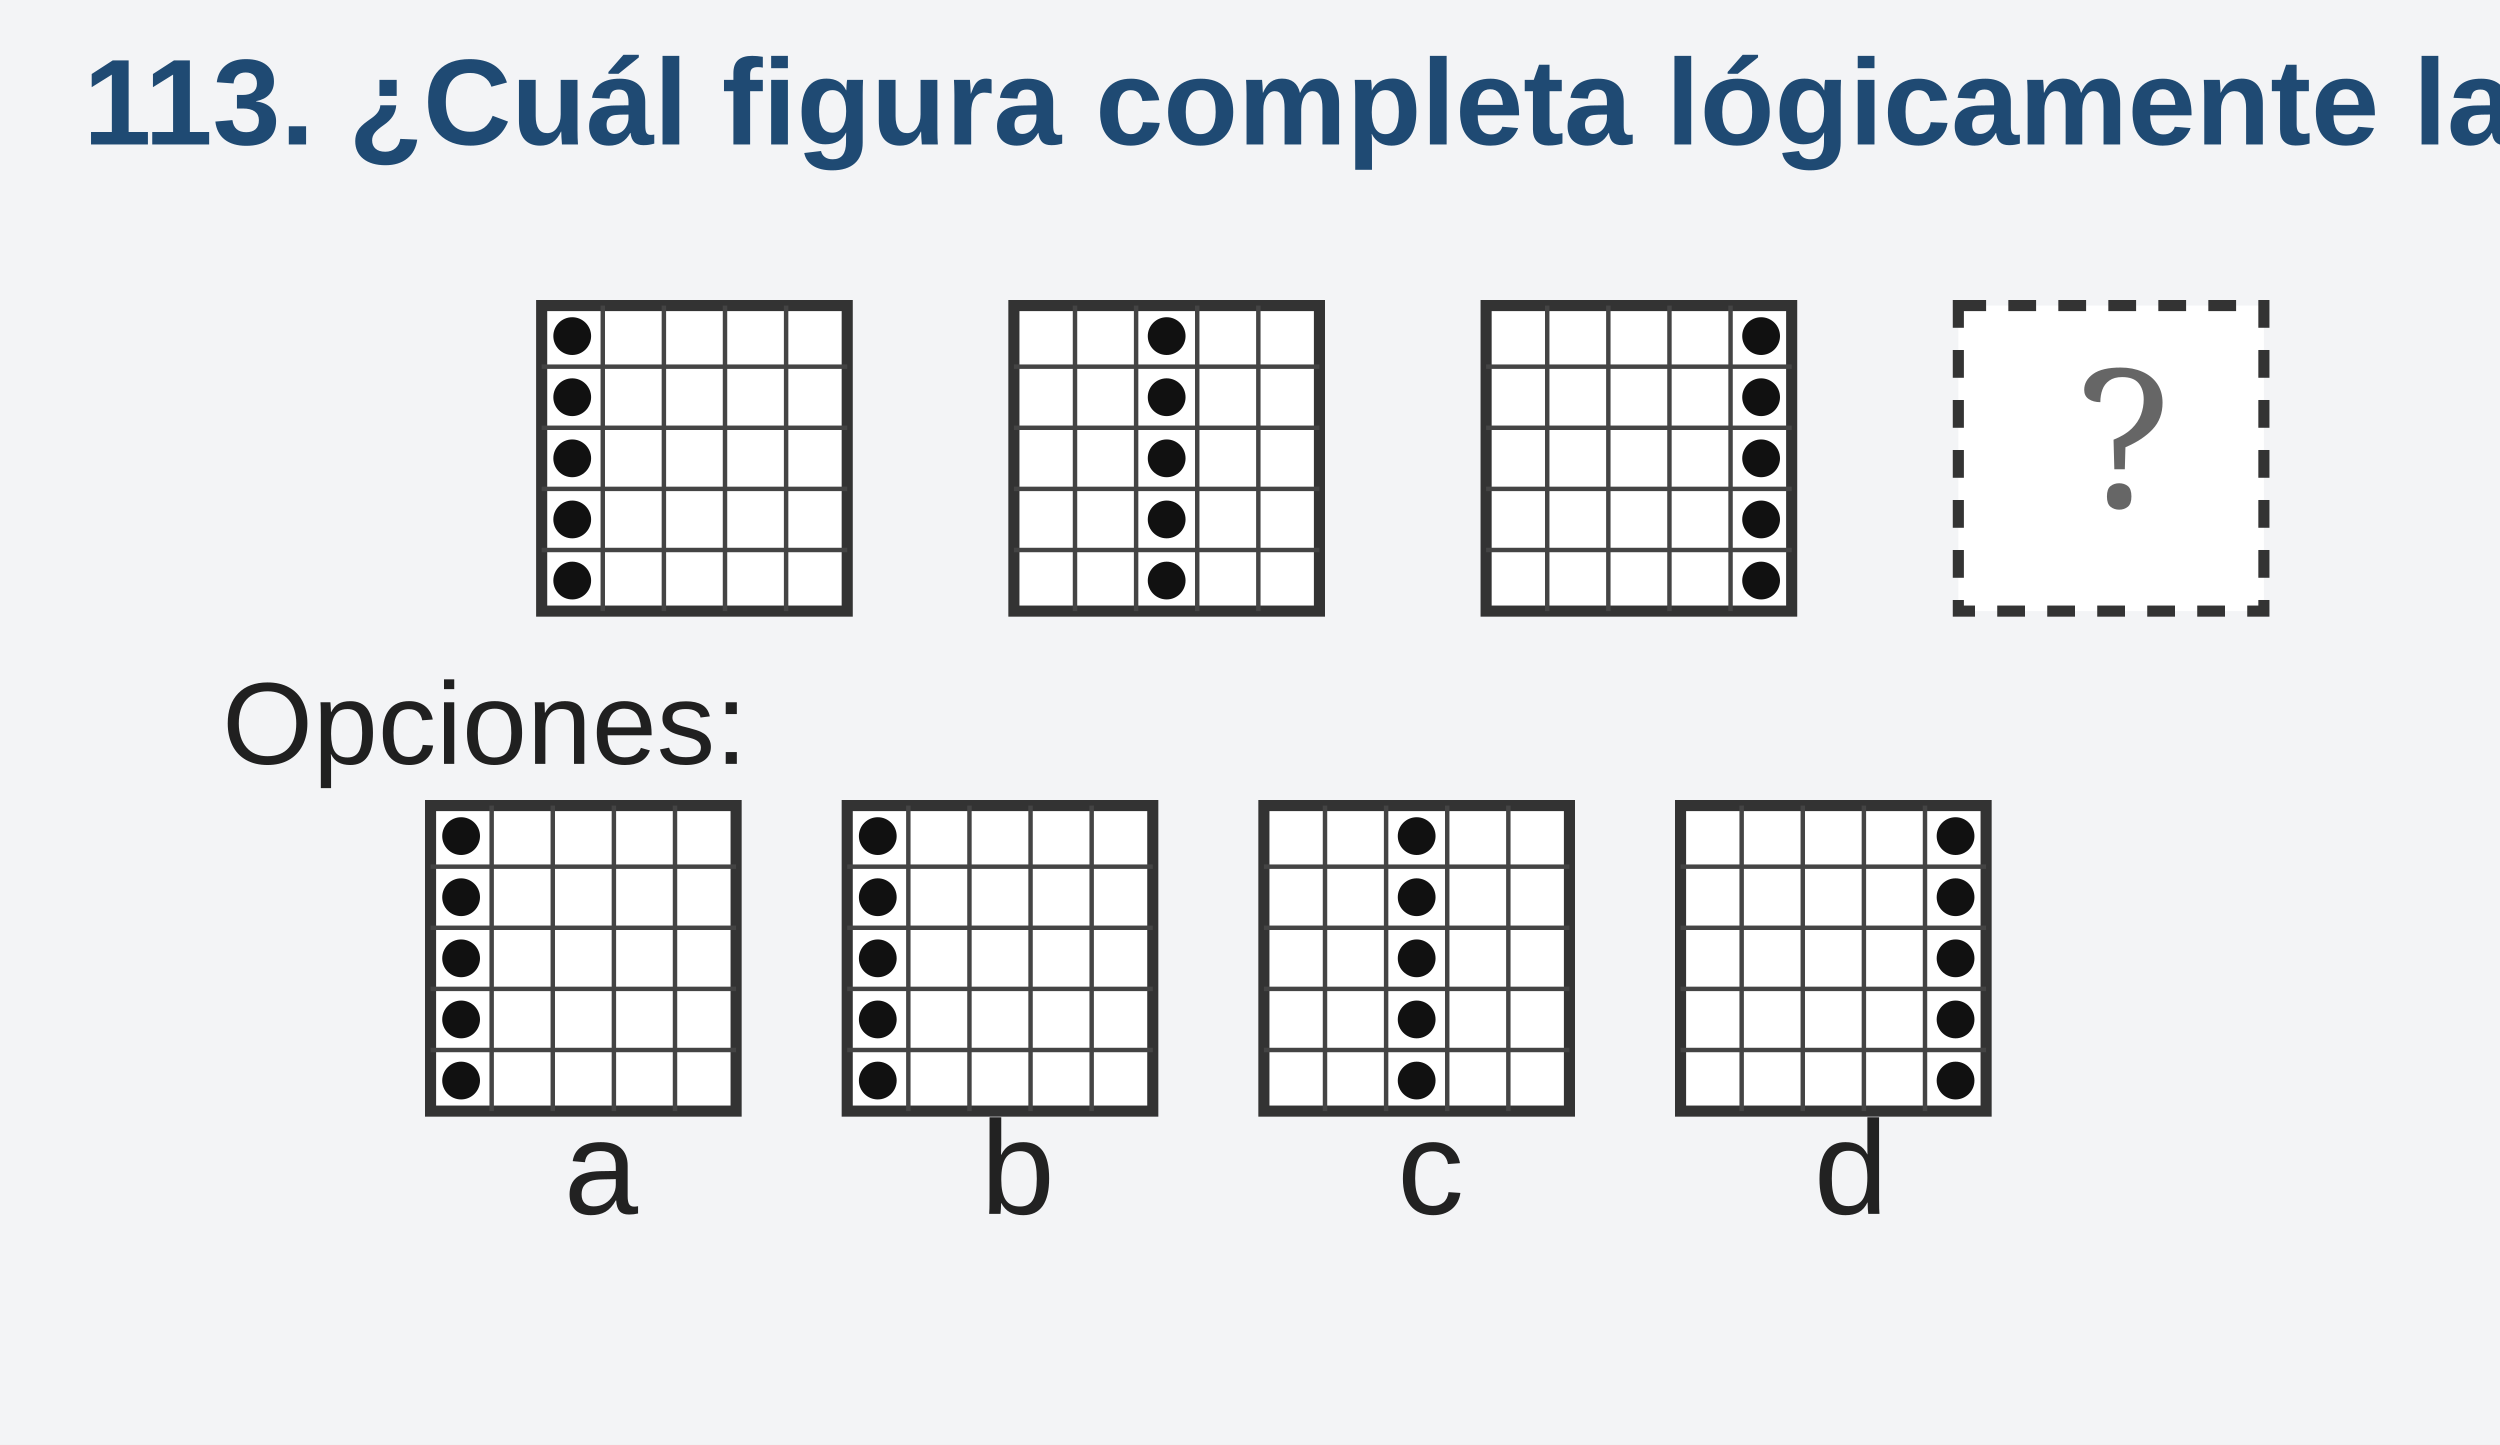
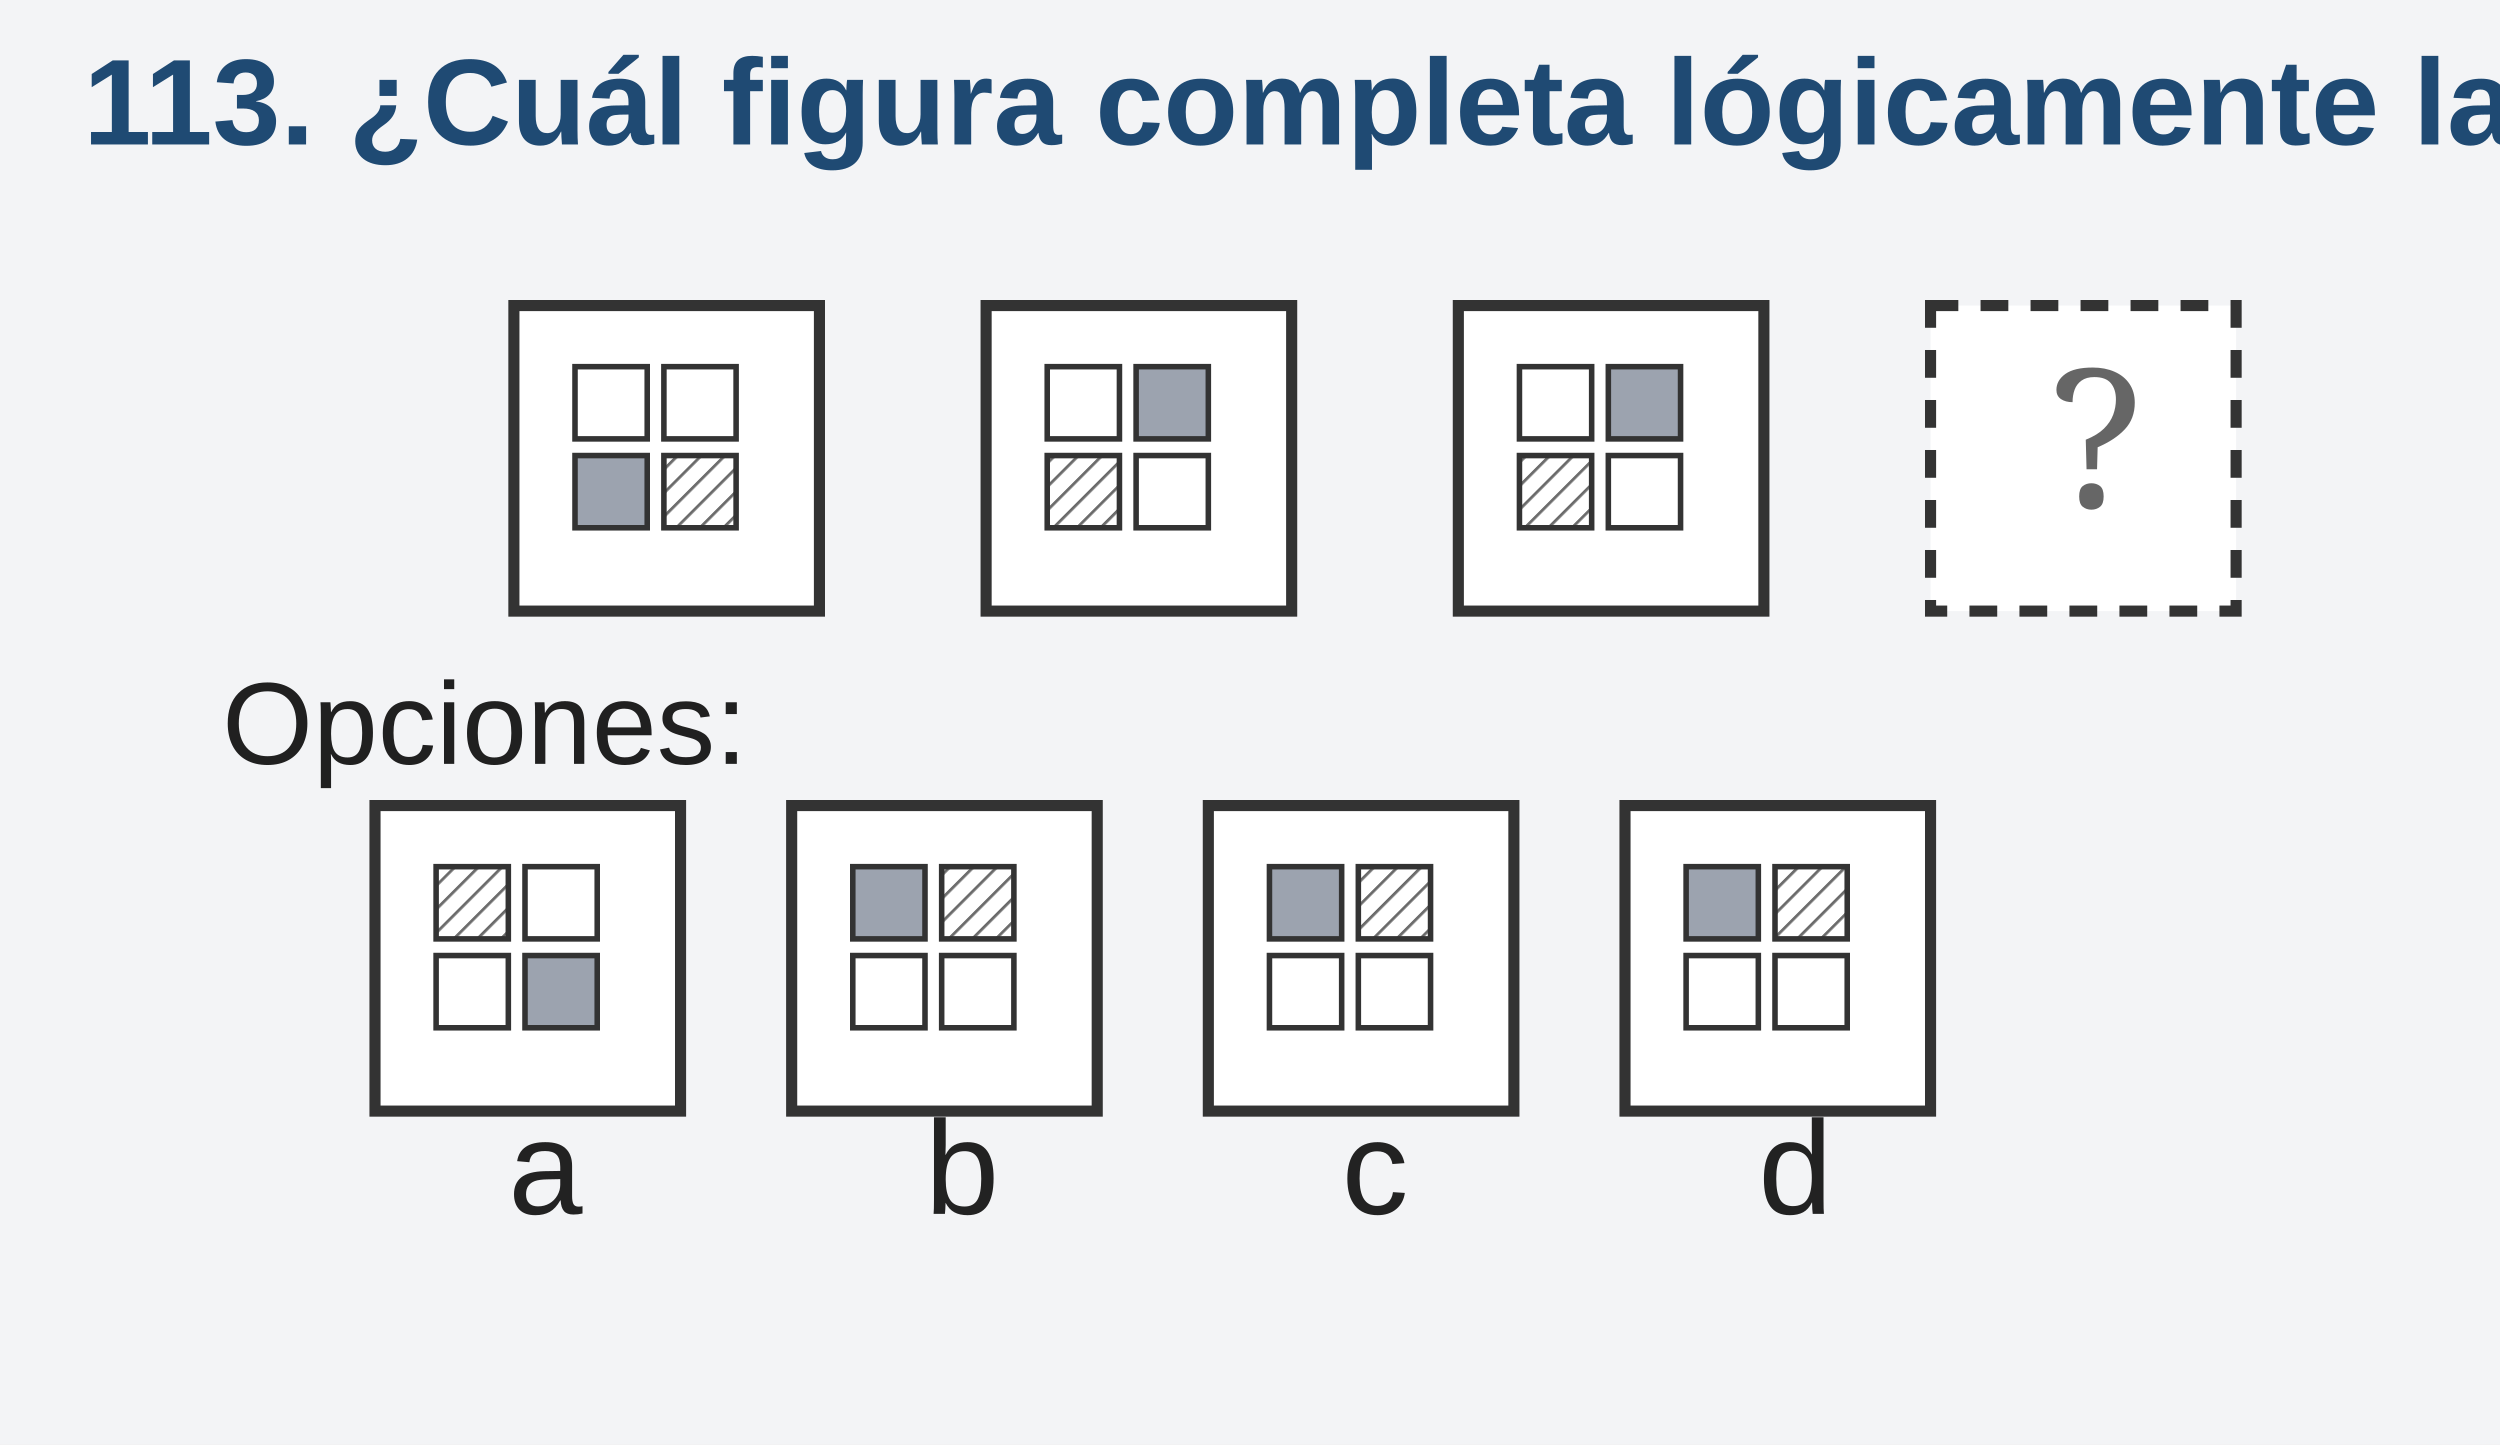
<svg xmlns="http://www.w3.org/2000/svg" width="900" height="520" viewBox="0 0 900 520">
  <rect width="100%" height="100%" fill="#f3f4f6" />
  <text x="30" y="52" font-family="Arial" font-size="44" font-weight="700" fill="#1f4a73">113. ¿Cuál figura completa lógicamente la serie?</text>
  <text x="80" y="275" font-family="Arial" font-size="42" fill="#202020">Opciones:</text>
  <defs>
    <pattern id="hatch" width="6" height="6" patternUnits="userSpaceOnUse" patternTransform="rotate(45)">
      <line x1="0" y1="0" x2="0" y2="6" stroke="#666" stroke-width="2" />
    </pattern>
  </defs>
-   <rect x="195" y="110" width="110" height="110" fill="white" stroke="#333" stroke-width="4" />
-   <line x1="217.0" y1="110" x2="217.0" y2="220" stroke="#444" stroke-width="1.6" />
-   <line x1="195" y1="132.0" x2="305" y2="132.0" stroke="#444" stroke-width="1.6" />
-   <line x1="239.0" y1="110" x2="239.0" y2="220" stroke="#444" stroke-width="1.6" />
-   <line x1="195" y1="154.0" x2="305" y2="154.0" stroke="#444" stroke-width="1.6" />
-   <line x1="261.0" y1="110" x2="261.0" y2="220" stroke="#444" stroke-width="1.6" />
-   <line x1="195" y1="176.0" x2="305" y2="176.0" stroke="#444" stroke-width="1.6" />
-   <line x1="283.0" y1="110" x2="283.0" y2="220" stroke="#444" stroke-width="1.6" />
-   <line x1="195" y1="198.0" x2="305" y2="198.0" stroke="#444" stroke-width="1.6" />
-   <circle cx="206.0" cy="121.0" r="6.8" fill="#111" />
-   <circle cx="206.0" cy="143.0" r="6.8" fill="#111" />
-   <circle cx="206.0" cy="165.0" r="6.8" fill="#111" />
-   <circle cx="206.0" cy="187.0" r="6.8" fill="#111" />
-   <circle cx="206.0" cy="209.0" r="6.8" fill="#111" />
-   <rect x="365" y="110" width="110" height="110" fill="white" stroke="#333" stroke-width="4" />
-   <line x1="387.0" y1="110" x2="387.0" y2="220" stroke="#444" stroke-width="1.6" />
-   <line x1="365" y1="132.0" x2="475" y2="132.0" stroke="#444" stroke-width="1.6" />
-   <line x1="409.0" y1="110" x2="409.0" y2="220" stroke="#444" stroke-width="1.6" />
-   <line x1="365" y1="154.0" x2="475" y2="154.0" stroke="#444" stroke-width="1.6" />
-   <line x1="431.0" y1="110" x2="431.0" y2="220" stroke="#444" stroke-width="1.6" />
-   <line x1="365" y1="176.0" x2="475" y2="176.0" stroke="#444" stroke-width="1.6" />
-   <line x1="453.0" y1="110" x2="453.0" y2="220" stroke="#444" stroke-width="1.6" />
-   <line x1="365" y1="198.0" x2="475" y2="198.0" stroke="#444" stroke-width="1.6" />
-   <circle cx="420.0" cy="121.0" r="6.8" fill="#111" />
-   <circle cx="420.0" cy="143.0" r="6.8" fill="#111" />
-   <circle cx="420.0" cy="165.0" r="6.8" fill="#111" />
-   <circle cx="420.0" cy="187.0" r="6.8" fill="#111" />
-   <circle cx="420.0" cy="209.0" r="6.8" fill="#111" />
-   <rect x="535" y="110" width="110" height="110" fill="white" stroke="#333" stroke-width="4" />
-   <line x1="557.0" y1="110" x2="557.0" y2="220" stroke="#444" stroke-width="1.6" />
-   <line x1="535" y1="132.0" x2="645" y2="132.0" stroke="#444" stroke-width="1.6" />
-   <line x1="579.0" y1="110" x2="579.0" y2="220" stroke="#444" stroke-width="1.6" />
-   <line x1="535" y1="154.0" x2="645" y2="154.0" stroke="#444" stroke-width="1.6" />
-   <line x1="601.0" y1="110" x2="601.0" y2="220" stroke="#444" stroke-width="1.6" />
-   <line x1="535" y1="176.0" x2="645" y2="176.0" stroke="#444" stroke-width="1.6" />
-   <line x1="623.0" y1="110" x2="623.0" y2="220" stroke="#444" stroke-width="1.6" />
-   <line x1="535" y1="198.0" x2="645" y2="198.0" stroke="#444" stroke-width="1.6" />
-   <circle cx="634.0" cy="121.0" r="6.8" fill="#111" />
-   <circle cx="634.0" cy="143.0" r="6.8" fill="#111" />
-   <circle cx="634.0" cy="165.0" r="6.8" fill="#111" />
-   <circle cx="634.0" cy="187.0" r="6.8" fill="#111" />
-   <circle cx="634.0" cy="209.0" r="6.8" fill="#111" />
-   <rect x="705" y="110" width="110" height="110" fill="white" stroke="#333" stroke-width="4" stroke-dasharray="10 8" />
-   <text x="748" y="183" font-family="Georgia" font-size="70" fill="#666">?</text>
-   <rect x="155" y="290" width="110" height="110" fill="white" stroke="#333" stroke-width="4" />
-   <line x1="177.0" y1="290" x2="177.0" y2="400" stroke="#444" stroke-width="1.6" />
-   <line x1="155" y1="312.0" x2="265" y2="312.0" stroke="#444" stroke-width="1.6" />
-   <line x1="199.0" y1="290" x2="199.0" y2="400" stroke="#444" stroke-width="1.6" />
-   <line x1="155" y1="334.0" x2="265" y2="334.0" stroke="#444" stroke-width="1.6" />
-   <line x1="221.0" y1="290" x2="221.0" y2="400" stroke="#444" stroke-width="1.6" />
-   <line x1="155" y1="356.0" x2="265" y2="356.0" stroke="#444" stroke-width="1.6" />
-   <line x1="243.0" y1="290" x2="243.0" y2="400" stroke="#444" stroke-width="1.6" />
-   <line x1="155" y1="378.0" x2="265" y2="378.0" stroke="#444" stroke-width="1.6" />
-   <circle cx="166.0" cy="301.0" r="6.8" fill="#111" />
-   <circle cx="166.0" cy="323.0" r="6.8" fill="#111" />
-   <circle cx="166.0" cy="345.0" r="6.8" fill="#111" />
-   <circle cx="166.0" cy="367.0" r="6.8" fill="#111" />
-   <circle cx="166.0" cy="389.0" r="6.8" fill="#111" />
-   <text x="203" y="437" font-family="Arial" font-size="48" fill="#222">a</text>
-   <rect x="305" y="290" width="110" height="110" fill="white" stroke="#333" stroke-width="4" />
-   <line x1="327.0" y1="290" x2="327.0" y2="400" stroke="#444" stroke-width="1.6" />
-   <line x1="305" y1="312.0" x2="415" y2="312.0" stroke="#444" stroke-width="1.6" />
-   <line x1="349.0" y1="290" x2="349.0" y2="400" stroke="#444" stroke-width="1.6" />
-   <line x1="305" y1="334.0" x2="415" y2="334.0" stroke="#444" stroke-width="1.6" />
-   <line x1="371.0" y1="290" x2="371.0" y2="400" stroke="#444" stroke-width="1.6" />
-   <line x1="305" y1="356.0" x2="415" y2="356.0" stroke="#444" stroke-width="1.6" />
-   <line x1="393.0" y1="290" x2="393.0" y2="400" stroke="#444" stroke-width="1.6" />
-   <line x1="305" y1="378.0" x2="415" y2="378.0" stroke="#444" stroke-width="1.6" />
-   <circle cx="316.0" cy="301.0" r="6.8" fill="#111" />
-   <circle cx="316.0" cy="323.0" r="6.8" fill="#111" />
-   <circle cx="316.0" cy="345.0" r="6.8" fill="#111" />
-   <circle cx="316.0" cy="367.0" r="6.8" fill="#111" />
-   <circle cx="316.0" cy="389.0" r="6.8" fill="#111" />
-   <text x="353" y="437" font-family="Arial" font-size="48" fill="#222">b</text>
-   <rect x="455" y="290" width="110" height="110" fill="white" stroke="#333" stroke-width="4" />
-   <line x1="477.0" y1="290" x2="477.0" y2="400" stroke="#444" stroke-width="1.6" />
-   <line x1="455" y1="312.0" x2="565" y2="312.0" stroke="#444" stroke-width="1.6" />
-   <line x1="499.0" y1="290" x2="499.0" y2="400" stroke="#444" stroke-width="1.6" />
-   <line x1="455" y1="334.0" x2="565" y2="334.0" stroke="#444" stroke-width="1.6" />
-   <line x1="521.0" y1="290" x2="521.0" y2="400" stroke="#444" stroke-width="1.6" />
-   <line x1="455" y1="356.0" x2="565" y2="356.0" stroke="#444" stroke-width="1.6" />
-   <line x1="543.0" y1="290" x2="543.0" y2="400" stroke="#444" stroke-width="1.6" />
-   <line x1="455" y1="378.0" x2="565" y2="378.0" stroke="#444" stroke-width="1.6" />
-   <circle cx="510.0" cy="301.0" r="6.8" fill="#111" />
-   <circle cx="510.0" cy="323.0" r="6.8" fill="#111" />
-   <circle cx="510.0" cy="345.0" r="6.8" fill="#111" />
-   <circle cx="510.0" cy="367.0" r="6.8" fill="#111" />
-   <circle cx="510.0" cy="389.0" r="6.8" fill="#111" />
-   <text x="503" y="437" font-family="Arial" font-size="48" fill="#222">c</text>
-   <rect x="605" y="290" width="110" height="110" fill="white" stroke="#333" stroke-width="4" />
-   <line x1="627.0" y1="290" x2="627.0" y2="400" stroke="#444" stroke-width="1.6" />
-   <line x1="605" y1="312.0" x2="715" y2="312.0" stroke="#444" stroke-width="1.6" />
-   <line x1="649.0" y1="290" x2="649.0" y2="400" stroke="#444" stroke-width="1.6" />
-   <line x1="605" y1="334.0" x2="715" y2="334.0" stroke="#444" stroke-width="1.6" />
-   <line x1="671.0" y1="290" x2="671.0" y2="400" stroke="#444" stroke-width="1.6" />
-   <line x1="605" y1="356.0" x2="715" y2="356.0" stroke="#444" stroke-width="1.6" />
-   <line x1="693.0" y1="290" x2="693.0" y2="400" stroke="#444" stroke-width="1.6" />
-   <line x1="605" y1="378.0" x2="715" y2="378.0" stroke="#444" stroke-width="1.6" />
-   <circle cx="704.0" cy="301.0" r="6.8" fill="#111" />
-   <circle cx="704.0" cy="323.0" r="6.8" fill="#111" />
-   <circle cx="704.0" cy="345.0" r="6.8" fill="#111" />
-   <circle cx="704.0" cy="367.0" r="6.8" fill="#111" />
-   <circle cx="704.0" cy="389.0" r="6.8" fill="#111" />
-   <text x="653" y="437" font-family="Arial" font-size="48" fill="#222">d</text>
+   <rect x="185" y="110" width="110" height="110" fill="white" stroke="#333" stroke-width="4" />
+   <rect x="207" y="132" width="26" height="26" fill="#fff" stroke="#333" stroke-width="2" />
+   <rect x="239" y="132" width="26" height="26" fill="#fff" stroke="#333" stroke-width="2" />
+   <rect x="207" y="164" width="26" height="26" fill="#9ca3af" stroke="#333" stroke-width="2" />
+   <rect x="239" y="164" width="26" height="26" fill="url(#hatch)" stroke="#333" stroke-width="2" />
+   <rect x="355" y="110" width="110" height="110" fill="white" stroke="#333" stroke-width="4" />
+   <rect x="377" y="132" width="26" height="26" fill="#fff" stroke="#333" stroke-width="2" />
+   <rect x="409" y="132" width="26" height="26" fill="#9ca3af" stroke="#333" stroke-width="2" />
+   <rect x="377" y="164" width="26" height="26" fill="url(#hatch)" stroke="#333" stroke-width="2" />
+   <rect x="409" y="164" width="26" height="26" fill="#fff" stroke="#333" stroke-width="2" />
+   <rect x="525" y="110" width="110" height="110" fill="white" stroke="#333" stroke-width="4" />
+   <rect x="547" y="132" width="26" height="26" fill="#fff" stroke="#333" stroke-width="2" />
+   <rect x="579" y="132" width="26" height="26" fill="#9ca3af" stroke="#333" stroke-width="2" />
+   <rect x="547" y="164" width="26" height="26" fill="url(#hatch)" stroke="#333" stroke-width="2" />
+   <rect x="579" y="164" width="26" height="26" fill="#fff" stroke="#333" stroke-width="2" />
+   <rect x="695" y="110" width="110" height="110" fill="white" stroke="#333" stroke-width="4" stroke-dasharray="10 8" />
+   <text x="738" y="183" font-family="Georgia" font-size="70" fill="#666">?</text>
+   <rect x="135" y="290" width="110" height="110" fill="white" stroke="#333" stroke-width="4" />
+   <rect x="157" y="312" width="26" height="26" fill="url(#hatch)" stroke="#333" stroke-width="2" />
+   <rect x="189" y="312" width="26" height="26" fill="#fff" stroke="#333" stroke-width="2" />
+   <rect x="157" y="344" width="26" height="26" fill="#fff" stroke="#333" stroke-width="2" />
+   <rect x="189" y="344" width="26" height="26" fill="#9ca3af" stroke="#333" stroke-width="2" />
+   <text x="183" y="437" font-family="Arial" font-size="48" fill="#222">a</text>
+   <rect x="285" y="290" width="110" height="110" fill="white" stroke="#333" stroke-width="4" />
+   <rect x="307" y="312" width="26" height="26" fill="#9ca3af" stroke="#333" stroke-width="2" />
+   <rect x="339" y="312" width="26" height="26" fill="url(#hatch)" stroke="#333" stroke-width="2" />
+   <rect x="307" y="344" width="26" height="26" fill="#fff" stroke="#333" stroke-width="2" />
+   <rect x="339" y="344" width="26" height="26" fill="#fff" stroke="#333" stroke-width="2" />
+   <text x="333" y="437" font-family="Arial" font-size="48" fill="#222">b</text>
+   <rect x="435" y="290" width="110" height="110" fill="white" stroke="#333" stroke-width="4" />
+   <rect x="457" y="312" width="26" height="26" fill="#9ca3af" stroke="#333" stroke-width="2" />
+   <rect x="489" y="312" width="26" height="26" fill="url(#hatch)" stroke="#333" stroke-width="2" />
+   <rect x="457" y="344" width="26" height="26" fill="#fff" stroke="#333" stroke-width="2" />
+   <rect x="489" y="344" width="26" height="26" fill="#fff" stroke="#333" stroke-width="2" />
+   <text x="483" y="437" font-family="Arial" font-size="48" fill="#222">c</text>
+   <rect x="585" y="290" width="110" height="110" fill="white" stroke="#333" stroke-width="4" />
+   <rect x="607" y="312" width="26" height="26" fill="#9ca3af" stroke="#333" stroke-width="2" />
+   <rect x="639" y="312" width="26" height="26" fill="url(#hatch)" stroke="#333" stroke-width="2" />
+   <rect x="607" y="344" width="26" height="26" fill="#fff" stroke="#333" stroke-width="2" />
+   <rect x="639" y="344" width="26" height="26" fill="#fff" stroke="#333" stroke-width="2" />
+   <text x="633" y="437" font-family="Arial" font-size="48" fill="#222">d</text>
</svg>
